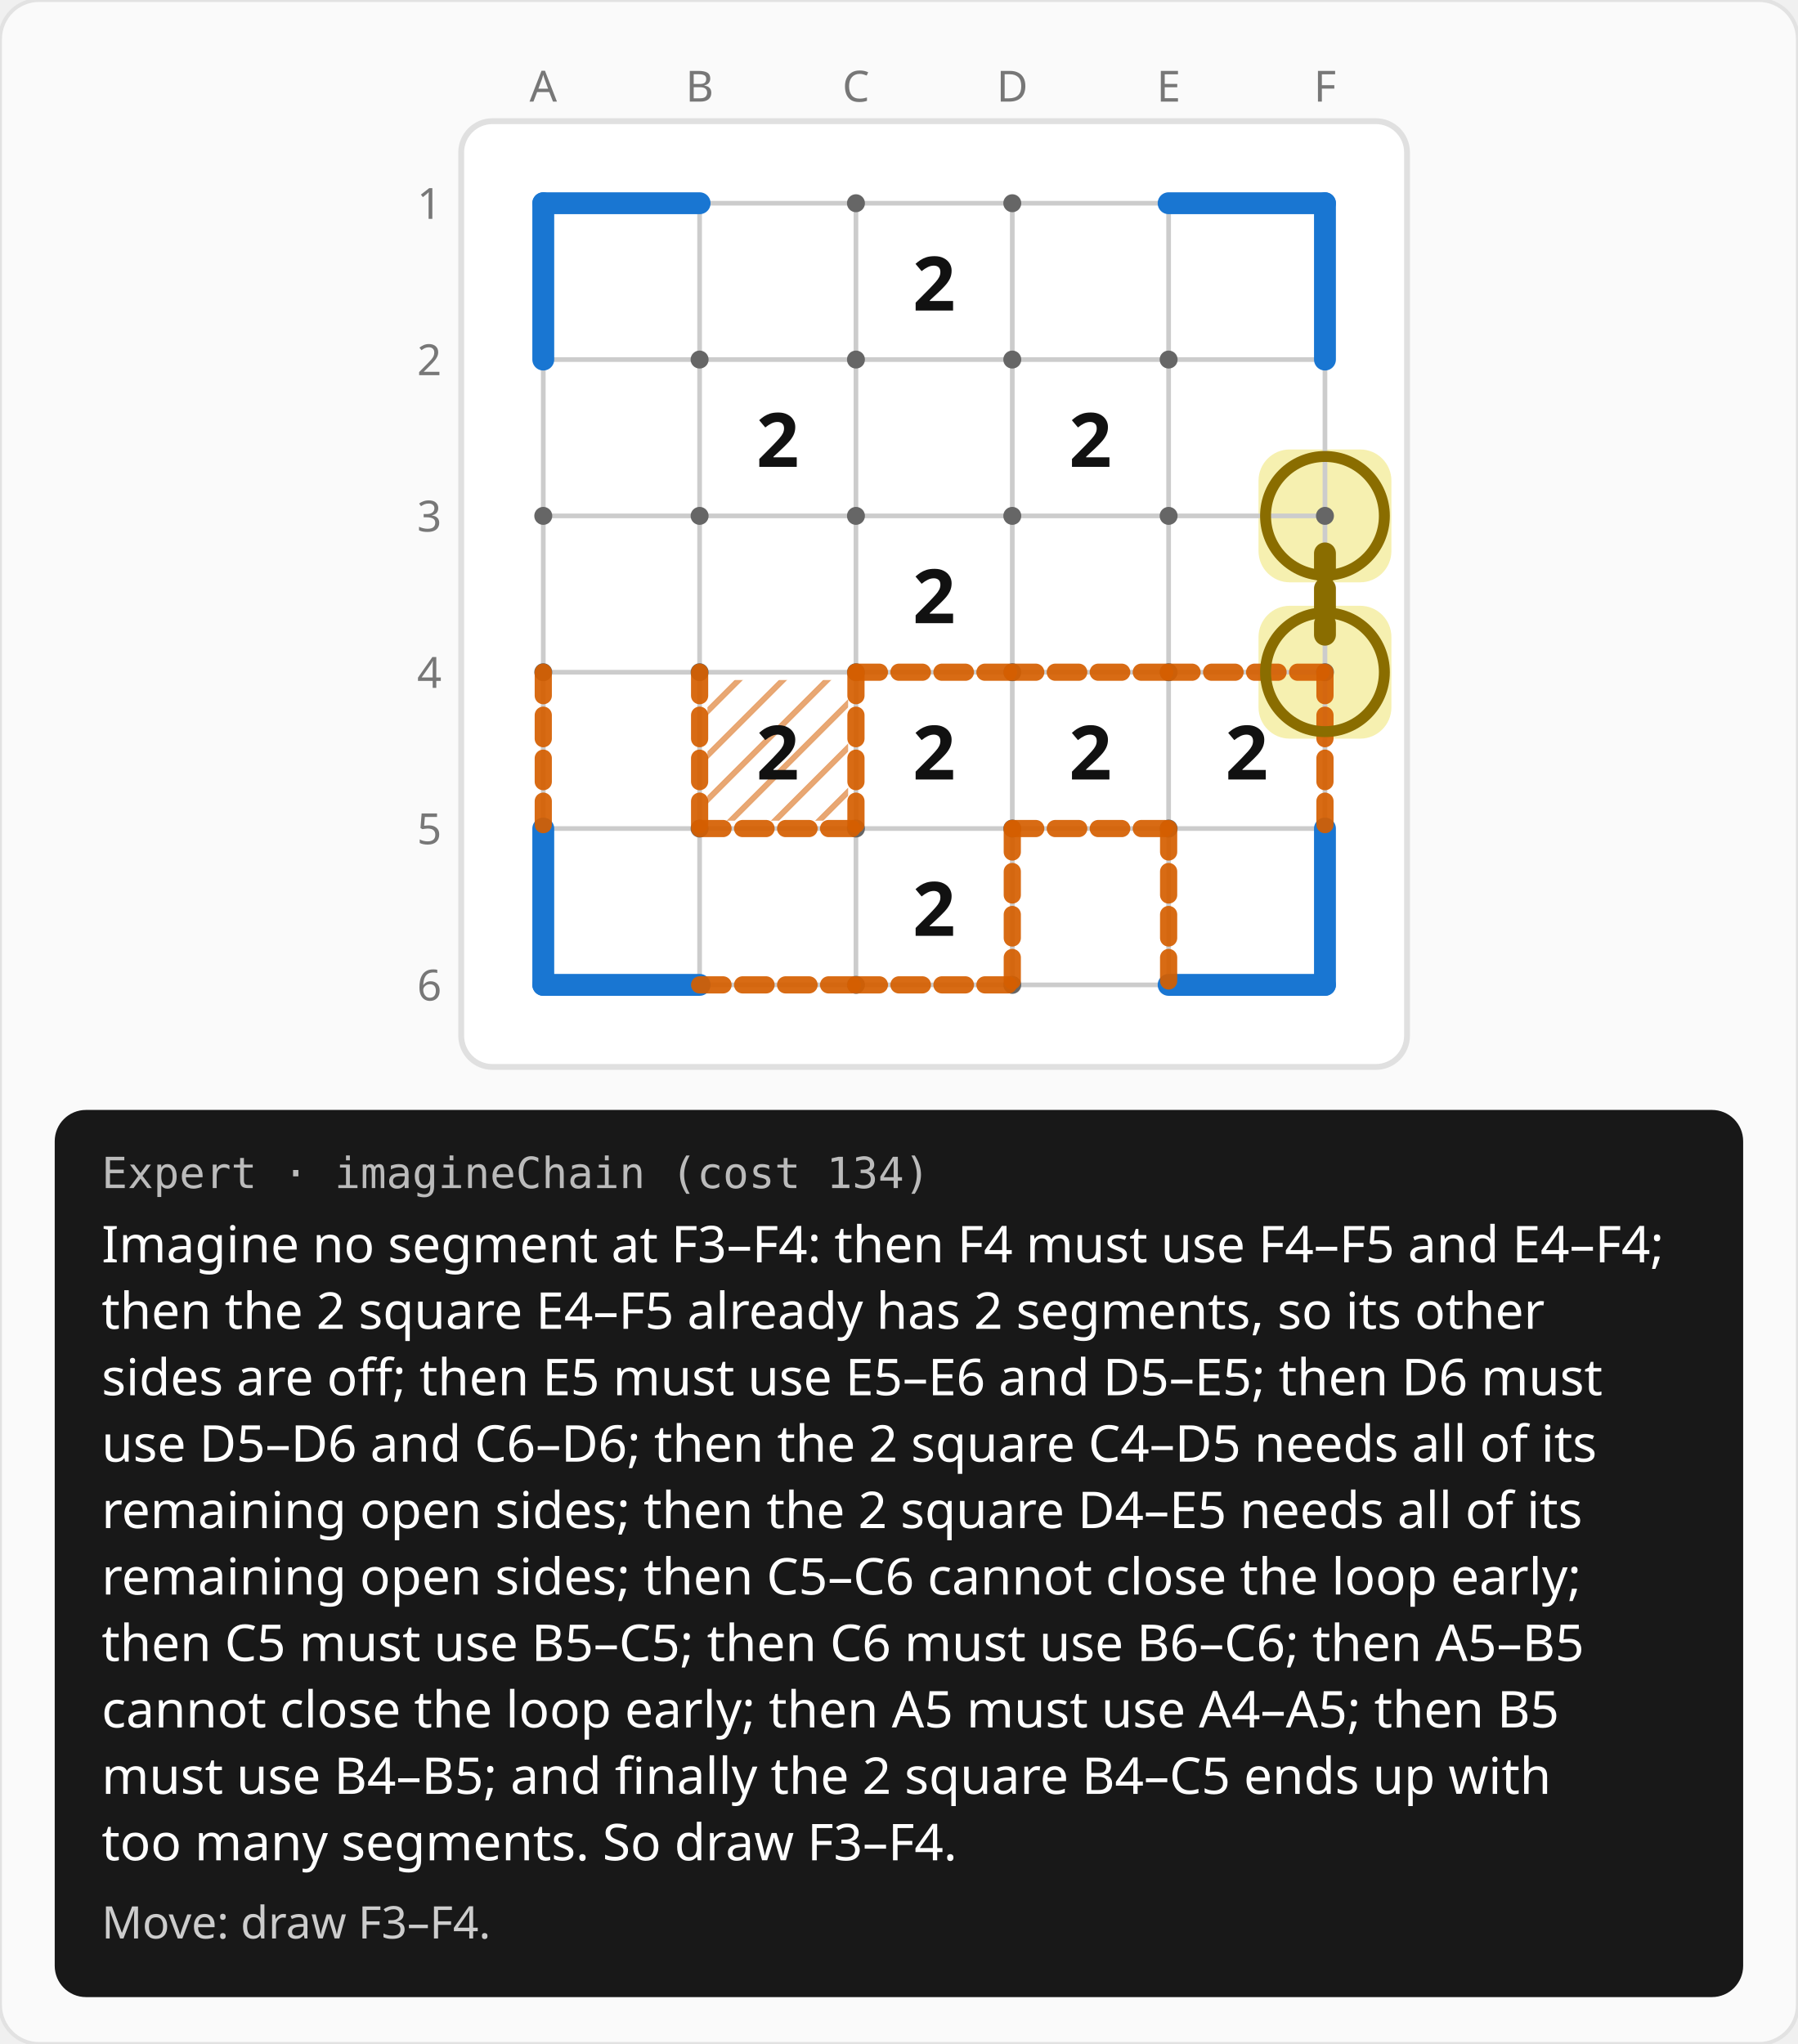
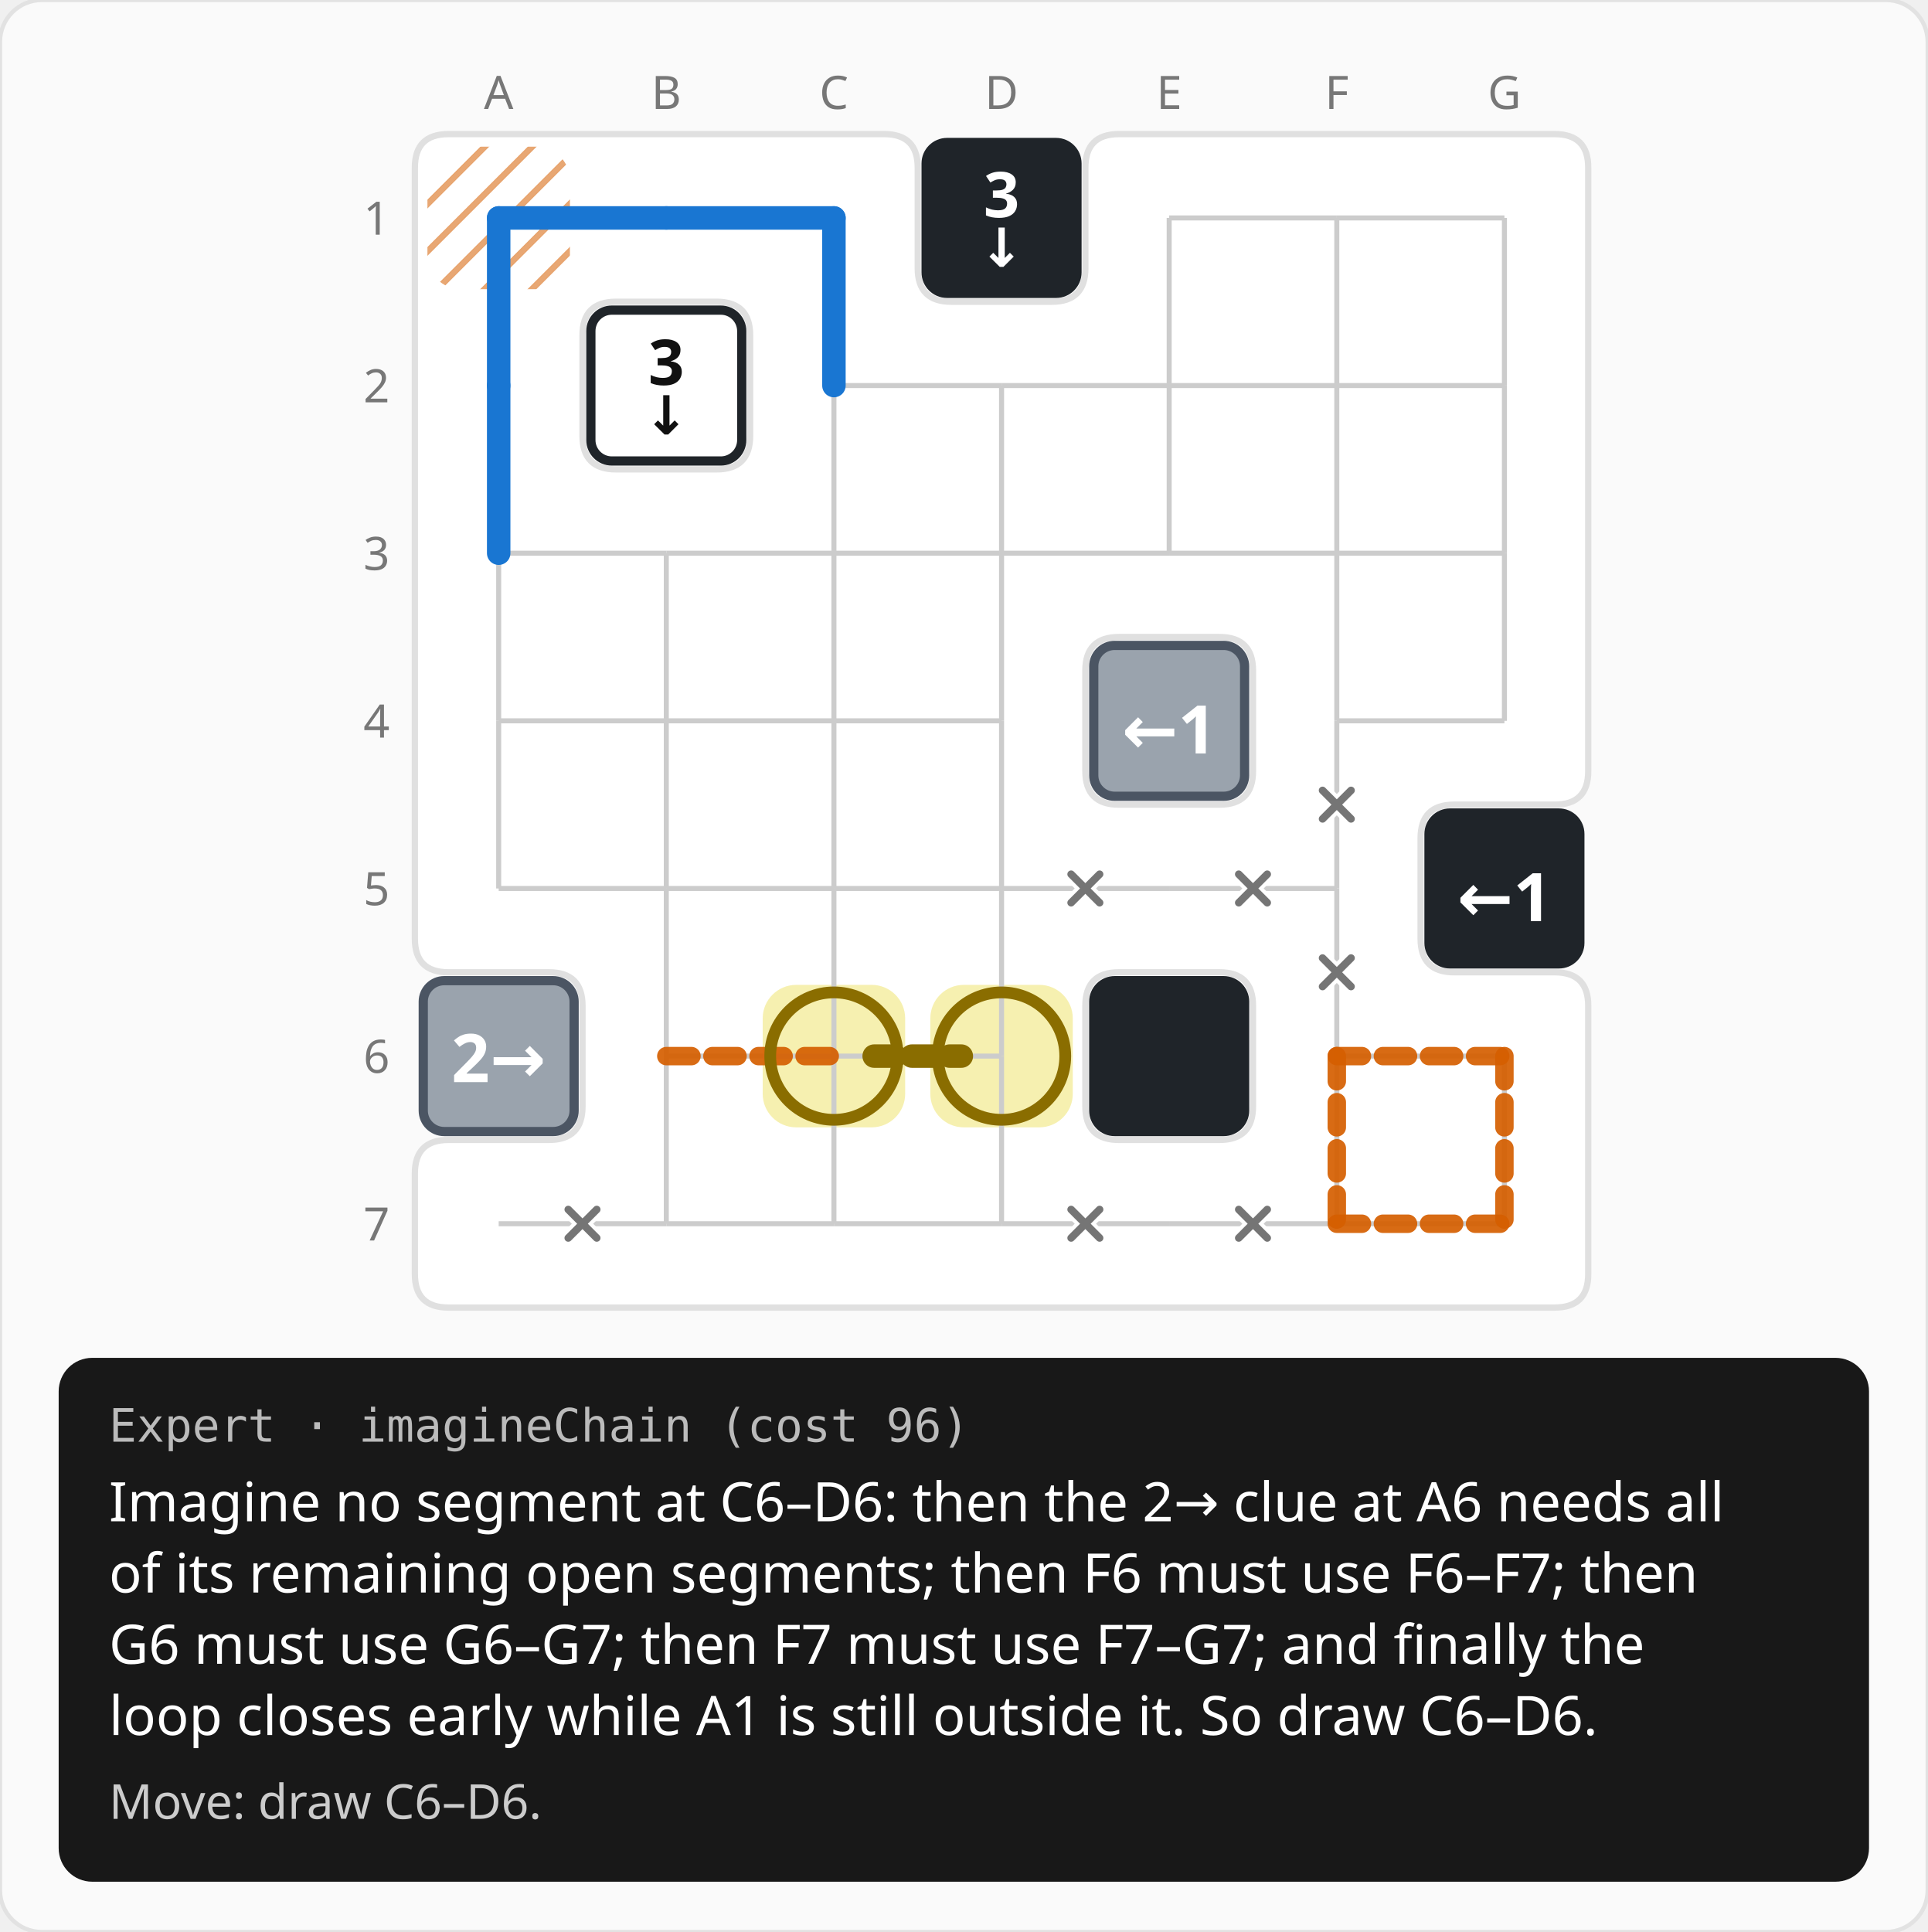
- <svg xmlns="http://www.w3.org/2000/svg" width="460" height="523" viewBox="0 0 460 523">
-   <rect width="460" height="523" rx="10" fill="#fafafa" stroke="#e2e2e2" />
+ <svg xmlns="http://www.w3.org/2000/svg" width="460" height="461" viewBox="0 0 460 461">
+   <rect width="460" height="461" rx="10" fill="#fafafa" stroke="#e2e2e2" />
  <defs>
    <pattern id="hatch" width="8" height="8" patternUnits="userSpaceOnUse" patternTransform="rotate(45)">
      <line x1="0" y1="0" x2="0" y2="8" stroke="#d55e00" stroke-width="3" opacity="0.55" />
    </pattern>
  </defs>
-   <g transform="translate(99 12)">
+   <g transform="translate(79 12)">
    <text x="40" y="14" fill="#777777" font-size="11" font-family="system-ui, sans-serif" text-anchor="middle">A</text>
    <text x="80" y="14" fill="#777777" font-size="11" font-family="system-ui, sans-serif" text-anchor="middle">B</text>
    <text x="120" y="14" fill="#777777" font-size="11" font-family="system-ui, sans-serif" text-anchor="middle">C</text>
    <text x="160" y="14" fill="#777777" font-size="11" font-family="system-ui, sans-serif" text-anchor="middle">D</text>
    <text x="200" y="14" fill="#777777" font-size="11" font-family="system-ui, sans-serif" text-anchor="middle">E</text>
    <text x="240" y="14" fill="#777777" font-size="11" font-family="system-ui, sans-serif" text-anchor="middle">F</text>
+     <text x="280" y="14" fill="#777777" font-size="11" font-family="system-ui, sans-serif" text-anchor="middle">G</text>
    <text x="14" y="44" fill="#777777" font-size="11" font-family="system-ui, sans-serif" text-anchor="end">1</text>
    <text x="14" y="84" fill="#777777" font-size="11" font-family="system-ui, sans-serif" text-anchor="end">2</text>
    <text x="14" y="124" fill="#777777" font-size="11" font-family="system-ui, sans-serif" text-anchor="end">3</text>
    <text x="14" y="164" fill="#777777" font-size="11" font-family="system-ui, sans-serif" text-anchor="end">4</text>
    <text x="14" y="204" fill="#777777" font-size="11" font-family="system-ui, sans-serif" text-anchor="end">5</text>
    <text x="14" y="244" fill="#777777" font-size="11" font-family="system-ui, sans-serif" text-anchor="end">6</text>
+     <text x="14" y="284" fill="#777777" font-size="11" font-family="system-ui, sans-serif" text-anchor="end">7</text>
    <g transform="translate(18 18)">
-       <rect x="1" y="1" width="242" height="242" rx="8" fill="#ffffff" stroke="#e0e0e0" stroke-width="1.5" />
-       <rect x="64" y="144" width="36" height="36" rx="4" fill="url(#hatch)" />
-       <rect x="205" y="85" width="34" height="34" rx="8" fill="rgba(244,236,156,0.8)" />
-       <rect x="205" y="125" width="34" height="34" rx="8" fill="rgba(244,236,156,0.8)" />
-       <line x1="22" y1="22" x2="222" y2="22" stroke="#cccccc" stroke-width="1.2" />
-       <line x1="22" y1="62" x2="222" y2="62" stroke="#cccccc" stroke-width="1.2" />
-       <line x1="22" y1="102" x2="222" y2="102" stroke="#cccccc" stroke-width="1.2" />
-       <line x1="22" y1="142" x2="222" y2="142" stroke="#cccccc" stroke-width="1.2" />
-       <line x1="22" y1="182" x2="222" y2="182" stroke="#cccccc" stroke-width="1.2" />
-       <line x1="22" y1="222" x2="222" y2="222" stroke="#cccccc" stroke-width="1.2" />
-       <line x1="22" y1="22" x2="22" y2="222" stroke="#cccccc" stroke-width="1.2" />
-       <line x1="62" y1="22" x2="62" y2="222" stroke="#cccccc" stroke-width="1.2" />
-       <line x1="102" y1="22" x2="102" y2="222" stroke="#cccccc" stroke-width="1.2" />
-       <line x1="142" y1="22" x2="142" y2="222" stroke="#cccccc" stroke-width="1.2" />
-       <line x1="182" y1="22" x2="182" y2="222" stroke="#cccccc" stroke-width="1.2" />
-       <line x1="222" y1="22" x2="222" y2="222" stroke="#cccccc" stroke-width="1.2" />
-       <circle cx="22" cy="22" r="2.3" fill="#666666" />
-       <circle cx="62" cy="22" r="2.3" fill="#666666" />
-       <circle cx="102" cy="22" r="2.3" fill="#666666" />
-       <circle cx="142" cy="22" r="2.3" fill="#666666" />
-       <circle cx="182" cy="22" r="2.3" fill="#666666" />
-       <circle cx="222" cy="22" r="2.3" fill="#666666" />
-       <circle cx="22" cy="62" r="2.3" fill="#666666" />
-       <circle cx="62" cy="62" r="2.3" fill="#666666" />
-       <circle cx="102" cy="62" r="2.3" fill="#666666" />
-       <circle cx="142" cy="62" r="2.3" fill="#666666" />
-       <circle cx="182" cy="62" r="2.3" fill="#666666" />
-       <circle cx="222" cy="62" r="2.3" fill="#666666" />
-       <circle cx="22" cy="102" r="2.3" fill="#666666" />
-       <circle cx="62" cy="102" r="2.3" fill="#666666" />
-       <circle cx="102" cy="102" r="2.3" fill="#666666" />
-       <circle cx="142" cy="102" r="2.3" fill="#666666" />
-       <circle cx="182" cy="102" r="2.3" fill="#666666" />
-       <circle cx="222" cy="102" r="2.3" fill="#666666" />
-       <circle cx="22" cy="142" r="2.3" fill="#666666" />
-       <circle cx="62" cy="142" r="2.3" fill="#666666" />
-       <circle cx="102" cy="142" r="2.3" fill="#666666" />
-       <circle cx="142" cy="142" r="2.3" fill="#666666" />
-       <circle cx="182" cy="142" r="2.3" fill="#666666" />
-       <circle cx="222" cy="142" r="2.3" fill="#666666" />
-       <circle cx="22" cy="182" r="2.3" fill="#666666" />
-       <circle cx="62" cy="182" r="2.3" fill="#666666" />
-       <circle cx="102" cy="182" r="2.3" fill="#666666" />
-       <circle cx="142" cy="182" r="2.3" fill="#666666" />
-       <circle cx="182" cy="182" r="2.3" fill="#666666" />
-       <circle cx="222" cy="182" r="2.3" fill="#666666" />
-       <circle cx="22" cy="222" r="2.3" fill="#666666" />
-       <circle cx="62" cy="222" r="2.3" fill="#666666" />
-       <circle cx="102" cy="222" r="2.3" fill="#666666" />
-       <circle cx="142" cy="222" r="2.3" fill="#666666" />
-       <circle cx="182" cy="222" r="2.3" fill="#666666" />
-       <circle cx="222" cy="222" r="2.3" fill="#666666" />
-       <text x="122" y="42" font-size="19.2" font-weight="700" font-family="system-ui, sans-serif" text-anchor="middle" dominant-baseline="central" fill="#111111">2</text>
-       <text x="82" y="82" font-size="19.2" font-weight="700" font-family="system-ui, sans-serif" text-anchor="middle" dominant-baseline="central" fill="#111111">2</text>
-       <text x="162" y="82" font-size="19.2" font-weight="700" font-family="system-ui, sans-serif" text-anchor="middle" dominant-baseline="central" fill="#111111">2</text>
-       <text x="122" y="122" font-size="19.2" font-weight="700" font-family="system-ui, sans-serif" text-anchor="middle" dominant-baseline="central" fill="#111111">2</text>
-       <text x="82" y="162" font-size="19.2" font-weight="700" font-family="system-ui, sans-serif" text-anchor="middle" dominant-baseline="central" fill="#111111">2</text>
-       <text x="122" y="162" font-size="19.2" font-weight="700" font-family="system-ui, sans-serif" text-anchor="middle" dominant-baseline="central" fill="#111111">2</text>
-       <text x="162" y="162" font-size="19.2" font-weight="700" font-family="system-ui, sans-serif" text-anchor="middle" dominant-baseline="central" fill="#111111">2</text>
-       <text x="202" y="162" font-size="19.2" font-weight="700" font-family="system-ui, sans-serif" text-anchor="middle" dominant-baseline="central" fill="#111111">2</text>
-       <text x="122" y="202" font-size="19.2" font-weight="700" font-family="system-ui, sans-serif" text-anchor="middle" dominant-baseline="central" fill="#111111">2</text>
+       <path fill="#ffffff" fill-rule="evenodd" stroke="#e0e0e0" stroke-width="1.5" d="M2 10Q2 2 10 2L114 2Q122 2 122 10L122 34Q122 42 130 42L154 42Q162 42 162 34L162 10Q162 2 170 2L274 2Q282 2 282 10L282 154Q282 162 274 162L250 162Q242 162 242 170L242 194Q242 202 250 202L274 202Q282 202 282 210L282 274Q282 282 274 282L10 282Q2 282 2 274L2 250Q2 242 10 242L34 242Q42 242 42 234L42 210Q42 202 34 202L10 202Q2 202 2 194ZM82 50Q82 42 74 42L50 42Q42 42 42 50L42 74Q42 82 50 82L74 82Q82 82 82 74ZM202 130Q202 122 194 122L170 122Q162 122 162 130L162 154Q162 162 170 162L194 162Q202 162 202 154ZM202 210Q202 202 194 202L170 202Q162 202 162 210L162 234Q162 242 170 242L194 242Q202 242 202 234Z" />
+       <rect x="5" y="5" width="34" height="34" rx="8" fill="url(#hatch)" />
+       <rect x="85" y="205" width="34" height="34" rx="8" fill="rgba(244,236,156,0.8)" />
+       <rect x="125" y="205" width="34" height="34" rx="8" fill="rgba(244,236,156,0.8)" />
+       <line x1="22" y1="22" x2="62" y2="22" stroke="#cccccc" stroke-width="1.2" />
+       <line x1="22" y1="22" x2="22" y2="62" stroke="#cccccc" stroke-width="1.2" />
+       <line x1="62" y1="22" x2="102" y2="22" stroke="#cccccc" stroke-width="1.2" />
+       <line x1="102" y1="22" x2="102" y2="62" stroke="#cccccc" stroke-width="1.2" />
+       <line x1="182" y1="22" x2="222" y2="22" stroke="#cccccc" stroke-width="1.2" />
+       <line x1="182" y1="22" x2="182" y2="62" stroke="#cccccc" stroke-width="1.2" />
+       <line x1="222" y1="22" x2="262" y2="22" stroke="#cccccc" stroke-width="1.2" />
+       <line x1="222" y1="22" x2="222" y2="62" stroke="#cccccc" stroke-width="1.2" />
+       <line x1="262" y1="22" x2="262" y2="62" stroke="#cccccc" stroke-width="1.2" />
+       <line x1="22" y1="62" x2="22" y2="102" stroke="#cccccc" stroke-width="1.2" />
+       <line x1="102" y1="62" x2="142" y2="62" stroke="#cccccc" stroke-width="1.2" />
+       <line x1="102" y1="62" x2="102" y2="102" stroke="#cccccc" stroke-width="1.2" />
+       <line x1="142" y1="62" x2="182" y2="62" stroke="#cccccc" stroke-width="1.2" />
+       <line x1="142" y1="62" x2="142" y2="102" stroke="#cccccc" stroke-width="1.2" />
+       <line x1="182" y1="62" x2="222" y2="62" stroke="#cccccc" stroke-width="1.2" />
+       <line x1="182" y1="62" x2="182" y2="102" stroke="#cccccc" stroke-width="1.2" />
+       <line x1="222" y1="62" x2="262" y2="62" stroke="#cccccc" stroke-width="1.2" />
+       <line x1="222" y1="62" x2="222" y2="102" stroke="#cccccc" stroke-width="1.2" />
+       <line x1="262" y1="62" x2="262" y2="102" stroke="#cccccc" stroke-width="1.2" />
+       <line x1="22" y1="102" x2="62" y2="102" stroke="#cccccc" stroke-width="1.2" />
+       <line x1="22" y1="102" x2="22" y2="142" stroke="#cccccc" stroke-width="1.2" />
+       <line x1="62" y1="102" x2="102" y2="102" stroke="#cccccc" stroke-width="1.2" />
+       <line x1="62" y1="102" x2="62" y2="142" stroke="#cccccc" stroke-width="1.2" />
+       <line x1="102" y1="102" x2="142" y2="102" stroke="#cccccc" stroke-width="1.2" />
+       <line x1="102" y1="102" x2="102" y2="142" stroke="#cccccc" stroke-width="1.2" />
+       <line x1="142" y1="102" x2="182" y2="102" stroke="#cccccc" stroke-width="1.2" />
+       <line x1="142" y1="102" x2="142" y2="142" stroke="#cccccc" stroke-width="1.2" />
+       <line x1="182" y1="102" x2="222" y2="102" stroke="#cccccc" stroke-width="1.2" />
+       <line x1="222" y1="102" x2="262" y2="102" stroke="#cccccc" stroke-width="1.2" />
+       <line x1="222" y1="102" x2="222" y2="142" stroke="#cccccc" stroke-width="1.2" />
+       <line x1="262" y1="102" x2="262" y2="142" stroke="#cccccc" stroke-width="1.2" />
+       <line x1="22" y1="142" x2="62" y2="142" stroke="#cccccc" stroke-width="1.2" />
+       <line x1="22" y1="142" x2="22" y2="182" stroke="#cccccc" stroke-width="1.2" />
+       <line x1="62" y1="142" x2="102" y2="142" stroke="#cccccc" stroke-width="1.2" />
+       <line x1="62" y1="142" x2="62" y2="182" stroke="#cccccc" stroke-width="1.2" />
+       <line x1="102" y1="142" x2="142" y2="142" stroke="#cccccc" stroke-width="1.2" />
+       <line x1="102" y1="142" x2="102" y2="182" stroke="#cccccc" stroke-width="1.2" />
+       <line x1="142" y1="142" x2="142" y2="182" stroke="#cccccc" stroke-width="1.2" />
+       <line x1="222" y1="142" x2="262" y2="142" stroke="#cccccc" stroke-width="1.2" />
+       <line x1="222" y1="142" x2="222" y2="182" stroke="#cccccc" stroke-width="1.2" />
+       <line x1="22" y1="182" x2="62" y2="182" stroke="#cccccc" stroke-width="1.2" />
+       <line x1="62" y1="182" x2="102" y2="182" stroke="#cccccc" stroke-width="1.2" />
+       <line x1="62" y1="182" x2="62" y2="222" stroke="#cccccc" stroke-width="1.2" />
+       <line x1="102" y1="182" x2="142" y2="182" stroke="#cccccc" stroke-width="1.2" />
+       <line x1="102" y1="182" x2="102" y2="222" stroke="#cccccc" stroke-width="1.2" />
+       <line x1="142" y1="182" x2="182" y2="182" stroke="#cccccc" stroke-width="1.2" />
+       <line x1="142" y1="182" x2="142" y2="222" stroke="#cccccc" stroke-width="1.2" />
+       <line x1="182" y1="182" x2="222" y2="182" stroke="#cccccc" stroke-width="1.2" />
+       <line x1="222" y1="182" x2="222" y2="222" stroke="#cccccc" stroke-width="1.2" />
+       <line x1="62" y1="222" x2="102" y2="222" stroke="#cccccc" stroke-width="1.2" />
+       <line x1="62" y1="222" x2="62" y2="262" stroke="#cccccc" stroke-width="1.2" />
+       <line x1="102" y1="222" x2="142" y2="222" stroke="#cccccc" stroke-width="1.2" />
+       <line x1="102" y1="222" x2="102" y2="262" stroke="#cccccc" stroke-width="1.2" />
+       <line x1="142" y1="222" x2="142" y2="262" stroke="#cccccc" stroke-width="1.2" />
+       <line x1="222" y1="222" x2="262" y2="222" stroke="#cccccc" stroke-width="1.2" />
+       <line x1="222" y1="222" x2="222" y2="262" stroke="#cccccc" stroke-width="1.2" />
+       <line x1="262" y1="222" x2="262" y2="262" stroke="#cccccc" stroke-width="1.2" />
+       <line x1="22" y1="262" x2="62" y2="262" stroke="#cccccc" stroke-width="1.2" />
+       <line x1="62" y1="262" x2="102" y2="262" stroke="#cccccc" stroke-width="1.2" />
+       <line x1="102" y1="262" x2="142" y2="262" stroke="#cccccc" stroke-width="1.2" />
+       <line x1="142" y1="262" x2="182" y2="262" stroke="#cccccc" stroke-width="1.2" />
+       <line x1="182" y1="262" x2="222" y2="262" stroke="#cccccc" stroke-width="1.2" />
+       <line x1="222" y1="262" x2="262" y2="262" stroke="#cccccc" stroke-width="1.2" />
      <line x1="22" y1="22" x2="62" y2="22" stroke="#1976d2" stroke-width="5.6" stroke-linecap="round" />
      <line x1="22" y1="22" x2="22" y2="62" stroke="#1976d2" stroke-width="5.6" stroke-linecap="round" />
-       <line x1="182" y1="22" x2="222" y2="22" stroke="#1976d2" stroke-width="5.6" stroke-linecap="round" />
-       <line x1="222" y1="22" x2="222" y2="62" stroke="#1976d2" stroke-width="5.6" stroke-linecap="round" />
-       <line x1="22" y1="182" x2="22" y2="222" stroke="#1976d2" stroke-width="5.6" stroke-linecap="round" />
-       <line x1="222" y1="182" x2="222" y2="222" stroke="#1976d2" stroke-width="5.6" stroke-linecap="round" />
-       <line x1="22" y1="222" x2="62" y2="222" stroke="#1976d2" stroke-width="5.6" stroke-linecap="round" />
-       <line x1="182" y1="222" x2="222" y2="222" stroke="#1976d2" stroke-width="5.6" stroke-linecap="round" />
-       <line x1="22" y1="142" x2="22" y2="182" stroke="#d55e00" stroke-width="4.4" stroke-linecap="round" stroke-dasharray="6 5" opacity="0.92" />
-       <line x1="62" y1="142" x2="62" y2="182" stroke="#d55e00" stroke-width="4.4" stroke-linecap="round" stroke-dasharray="6 5" opacity="0.92" />
-       <line x1="102" y1="142" x2="142" y2="142" stroke="#d55e00" stroke-width="4.4" stroke-linecap="round" stroke-dasharray="6 5" opacity="0.92" />
-       <line x1="102" y1="142" x2="102" y2="182" stroke="#d55e00" stroke-width="4.4" stroke-linecap="round" stroke-dasharray="6 5" opacity="0.92" />
-       <line x1="142" y1="142" x2="182" y2="142" stroke="#d55e00" stroke-width="4.4" stroke-linecap="round" stroke-dasharray="6 5" opacity="0.92" />
-       <line x1="182" y1="142" x2="222" y2="142" stroke="#d55e00" stroke-width="4.4" stroke-linecap="round" stroke-dasharray="6 5" opacity="0.92" />
-       <line x1="222" y1="142" x2="222" y2="182" stroke="#d55e00" stroke-width="4.4" stroke-linecap="round" stroke-dasharray="6 5" opacity="0.92" />
-       <line x1="62" y1="182" x2="102" y2="182" stroke="#d55e00" stroke-width="4.4" stroke-linecap="round" stroke-dasharray="6 5" opacity="0.92" />
-       <line x1="142" y1="182" x2="182" y2="182" stroke="#d55e00" stroke-width="4.4" stroke-linecap="round" stroke-dasharray="6 5" opacity="0.92" />
-       <line x1="142" y1="182" x2="142" y2="222" stroke="#d55e00" stroke-width="4.4" stroke-linecap="round" stroke-dasharray="6 5" opacity="0.92" />
-       <line x1="182" y1="182" x2="182" y2="222" stroke="#d55e00" stroke-width="4.4" stroke-linecap="round" stroke-dasharray="6 5" opacity="0.92" />
+       <line x1="62" y1="22" x2="102" y2="22" stroke="#1976d2" stroke-width="5.6" stroke-linecap="round" />
+       <line x1="102" y1="22" x2="102" y2="62" stroke="#1976d2" stroke-width="5.6" stroke-linecap="round" />
+       <line x1="22" y1="62" x2="22" y2="102" stroke="#1976d2" stroke-width="5.6" stroke-linecap="round" />
      <line x1="62" y1="222" x2="102" y2="222" stroke="#d55e00" stroke-width="4.4" stroke-linecap="round" stroke-dasharray="6 5" opacity="0.92" />
-       <line x1="102" y1="222" x2="142" y2="222" stroke="#d55e00" stroke-width="4.4" stroke-linecap="round" stroke-dasharray="6 5" opacity="0.92" />
-       <line x1="222" y1="111.6" x2="222" y2="132.4" stroke="#8a6d00" stroke-width="5.6" stroke-linecap="round" stroke-dasharray="5 4" />
-       <circle cx="222" cy="102" r="15.2" fill="none" stroke="#8a6d00" stroke-width="2.8" />
-       <circle cx="222" cy="142" r="15.2" fill="none" stroke="#8a6d00" stroke-width="2.8" />
+       <line x1="222" y1="222" x2="262" y2="222" stroke="#d55e00" stroke-width="4.4" stroke-linecap="round" stroke-dasharray="6 5" opacity="0.92" />
+       <line x1="222" y1="222" x2="222" y2="262" stroke="#d55e00" stroke-width="4.4" stroke-linecap="round" stroke-dasharray="6 5" opacity="0.92" />
+       <line x1="262" y1="222" x2="262" y2="262" stroke="#d55e00" stroke-width="4.4" stroke-linecap="round" stroke-dasharray="6 5" opacity="0.92" />
+       <line x1="222" y1="262" x2="262" y2="262" stroke="#d55e00" stroke-width="4.4" stroke-linecap="round" stroke-dasharray="6 5" opacity="0.92" />
+       <line x1="111.6" y1="222" x2="132.4" y2="222" stroke="#8a6d00" stroke-width="5.6" stroke-linecap="round" stroke-dasharray="5 4" />
+       <rect x="124" y="4" width="36" height="36" rx="5" fill="#1f2429" stroke="#1f2429" stroke-width="2.2" />
+       <text x="142" y="16" font-size="15.04" font-weight="700" font-family="system-ui, sans-serif" text-anchor="middle" dominant-baseline="central" fill="#ffffff">3</text>
+       <text x="142" y="29.2" font-size="12.8" font-weight="700" font-family="system-ui, sans-serif" text-anchor="middle" dominant-baseline="central" fill="#ffffff">↓</text>
+       <rect x="44" y="44" width="36" height="36" rx="5" fill="#ffffff" stroke="#1f2429" stroke-width="2.2" />
+       <text x="62" y="56" font-size="15.04" font-weight="700" font-family="system-ui, sans-serif" text-anchor="middle" dominant-baseline="central" fill="#111111">3</text>
+       <text x="62" y="69.2" font-size="12.8" font-weight="700" font-family="system-ui, sans-serif" text-anchor="middle" dominant-baseline="central" fill="#111111">↓</text>
+       <rect x="164" y="124" width="36" height="36" rx="5" fill="#9aa3ad" stroke="#4b5563" stroke-width="2.2" />
+       <text x="182" y="142" font-size="16" font-weight="700" font-family="system-ui, sans-serif" text-anchor="middle" dominant-baseline="central" fill="#ffffff">←1</text>
+       <rect x="244" y="164" width="36" height="36" rx="5" fill="#1f2429" stroke="#1f2429" stroke-width="2.2" />
+       <text x="262" y="182" font-size="16" font-weight="700" font-family="system-ui, sans-serif" text-anchor="middle" dominant-baseline="central" fill="#ffffff">←1</text>
+       <rect x="4" y="204" width="36" height="36" rx="5" fill="#9aa3ad" stroke="#4b5563" stroke-width="2.2" />
+       <text x="22" y="222" font-size="16" font-weight="700" font-family="system-ui, sans-serif" text-anchor="middle" dominant-baseline="central" fill="#ffffff">2→</text>
+       <rect x="164" y="204" width="36" height="36" rx="5" fill="#1f2429" stroke="#1f2429" stroke-width="2.2" />
+       <path d="M218.6 158.6L225.4 165.4M218.6 165.4L225.4 158.6" stroke="#ffffff" stroke-width="3.6" stroke-linecap="round" />
+       <path d="M218.6 158.6L225.4 165.4M218.6 165.4L225.4 158.6" stroke="#757575" stroke-width="1.8" stroke-linecap="round" />
+       <path d="M158.6 178.6L165.4 185.4M158.6 185.4L165.4 178.6" stroke="#ffffff" stroke-width="3.6" stroke-linecap="round" />
+       <path d="M158.6 178.6L165.4 185.4M158.6 185.4L165.4 178.6" stroke="#757575" stroke-width="1.8" stroke-linecap="round" />
+       <path d="M198.6 178.6L205.4 185.4M198.6 185.4L205.4 178.6" stroke="#ffffff" stroke-width="3.6" stroke-linecap="round" />
+       <path d="M198.6 178.6L205.4 185.4M198.6 185.4L205.4 178.6" stroke="#757575" stroke-width="1.8" stroke-linecap="round" />
+       <path d="M218.6 198.6L225.4 205.4M218.6 205.4L225.4 198.6" stroke="#ffffff" stroke-width="3.6" stroke-linecap="round" />
+       <path d="M218.6 198.6L225.4 205.4M218.6 205.4L225.4 198.6" stroke="#757575" stroke-width="1.8" stroke-linecap="round" />
+       <path d="M38.6 258.6L45.4 265.4M38.6 265.4L45.4 258.6" stroke="#ffffff" stroke-width="3.6" stroke-linecap="round" />
+       <path d="M38.6 258.6L45.4 265.4M38.6 265.4L45.4 258.6" stroke="#757575" stroke-width="1.8" stroke-linecap="round" />
+       <path d="M158.6 258.6L165.4 265.4M158.6 265.4L165.4 258.6" stroke="#ffffff" stroke-width="3.6" stroke-linecap="round" />
+       <path d="M158.6 258.6L165.4 265.4M158.6 265.4L165.4 258.6" stroke="#757575" stroke-width="1.8" stroke-linecap="round" />
+       <path d="M198.6 258.6L205.4 265.4M198.6 265.4L205.4 258.6" stroke="#ffffff" stroke-width="3.6" stroke-linecap="round" />
+       <path d="M198.6 258.6L205.4 265.4M198.6 265.4L205.4 258.6" stroke="#757575" stroke-width="1.8" stroke-linecap="round" />
+       <circle cx="102" cy="222" r="15.2" fill="none" stroke="#8a6d00" stroke-width="2.8" />
+       <circle cx="142" cy="222" r="15.2" fill="none" stroke="#8a6d00" stroke-width="2.8" />
    </g>
  </g>
-   <rect x="14" y="284" width="432" height="227" rx="8" fill="#181818" />
-   <text x="26" y="304" fill="#bbbbbb" font-size="11" font-family="ui-monospace, Menlo, monospace">Expert · imagineChain (cost 134)</text>
-   <text x="26" y="323" fill="#ffffff" font-size="13" font-family="system-ui, sans-serif">Imagine no segment at F3–F4: then F4 must use F4–F5 and E4–F4;</text>
-   <text x="26" y="340" fill="#ffffff" font-size="13" font-family="system-ui, sans-serif">then the 2 square E4–F5 already has 2 segments, so its other</text>
-   <text x="26" y="357" fill="#ffffff" font-size="13" font-family="system-ui, sans-serif">sides are off; then E5 must use E5–E6 and D5–E5; then D6 must</text>
-   <text x="26" y="374" fill="#ffffff" font-size="13" font-family="system-ui, sans-serif">use D5–D6 and C6–D6; then the 2 square C4–D5 needs all of its</text>
-   <text x="26" y="391" fill="#ffffff" font-size="13" font-family="system-ui, sans-serif">remaining open sides; then the 2 square D4–E5 needs all of its</text>
-   <text x="26" y="408" fill="#ffffff" font-size="13" font-family="system-ui, sans-serif">remaining open sides; then C5–C6 cannot close the loop early;</text>
-   <text x="26" y="425" fill="#ffffff" font-size="13" font-family="system-ui, sans-serif">then C5 must use B5–C5; then C6 must use B6–C6; then A5–B5</text>
-   <text x="26" y="442" fill="#ffffff" font-size="13" font-family="system-ui, sans-serif">cannot close the loop early; then A5 must use A4–A5; then B5</text>
-   <text x="26" y="459" fill="#ffffff" font-size="13" font-family="system-ui, sans-serif">must use B4–B5; and finally the 2 square B4–C5 ends up with</text>
-   <text x="26" y="476" fill="#ffffff" font-size="13" font-family="system-ui, sans-serif">too many segments. So draw F3–F4.</text>
-   <text x="26" y="496" fill="#cccccc" font-size="11.5" font-family="system-ui, sans-serif">Move: draw F3–F4.</text>
+   <rect x="14" y="324" width="432" height="125" rx="8" fill="#181818" />
+   <text x="26" y="344" fill="#bbbbbb" font-size="11" font-family="ui-monospace, Menlo, monospace">Expert · imagineChain (cost 96)</text>
+   <text x="26" y="363" fill="#ffffff" font-size="13" font-family="system-ui, sans-serif">Imagine no segment at C6–D6: then the 2→ clue at A6 needs all</text>
+   <text x="26" y="380" fill="#ffffff" font-size="13" font-family="system-ui, sans-serif">of its remaining open segments; then F6 must use F6–F7; then</text>
+   <text x="26" y="397" fill="#ffffff" font-size="13" font-family="system-ui, sans-serif">G6 must use G6–G7; then F7 must use F7–G7; and finally the</text>
+   <text x="26" y="414" fill="#ffffff" font-size="13" font-family="system-ui, sans-serif">loop closes early while A1 is still outside it. So draw C6–D6.</text>
+   <text x="26" y="434" fill="#cccccc" font-size="11.5" font-family="system-ui, sans-serif">Move: draw C6–D6.</text>
</svg>
